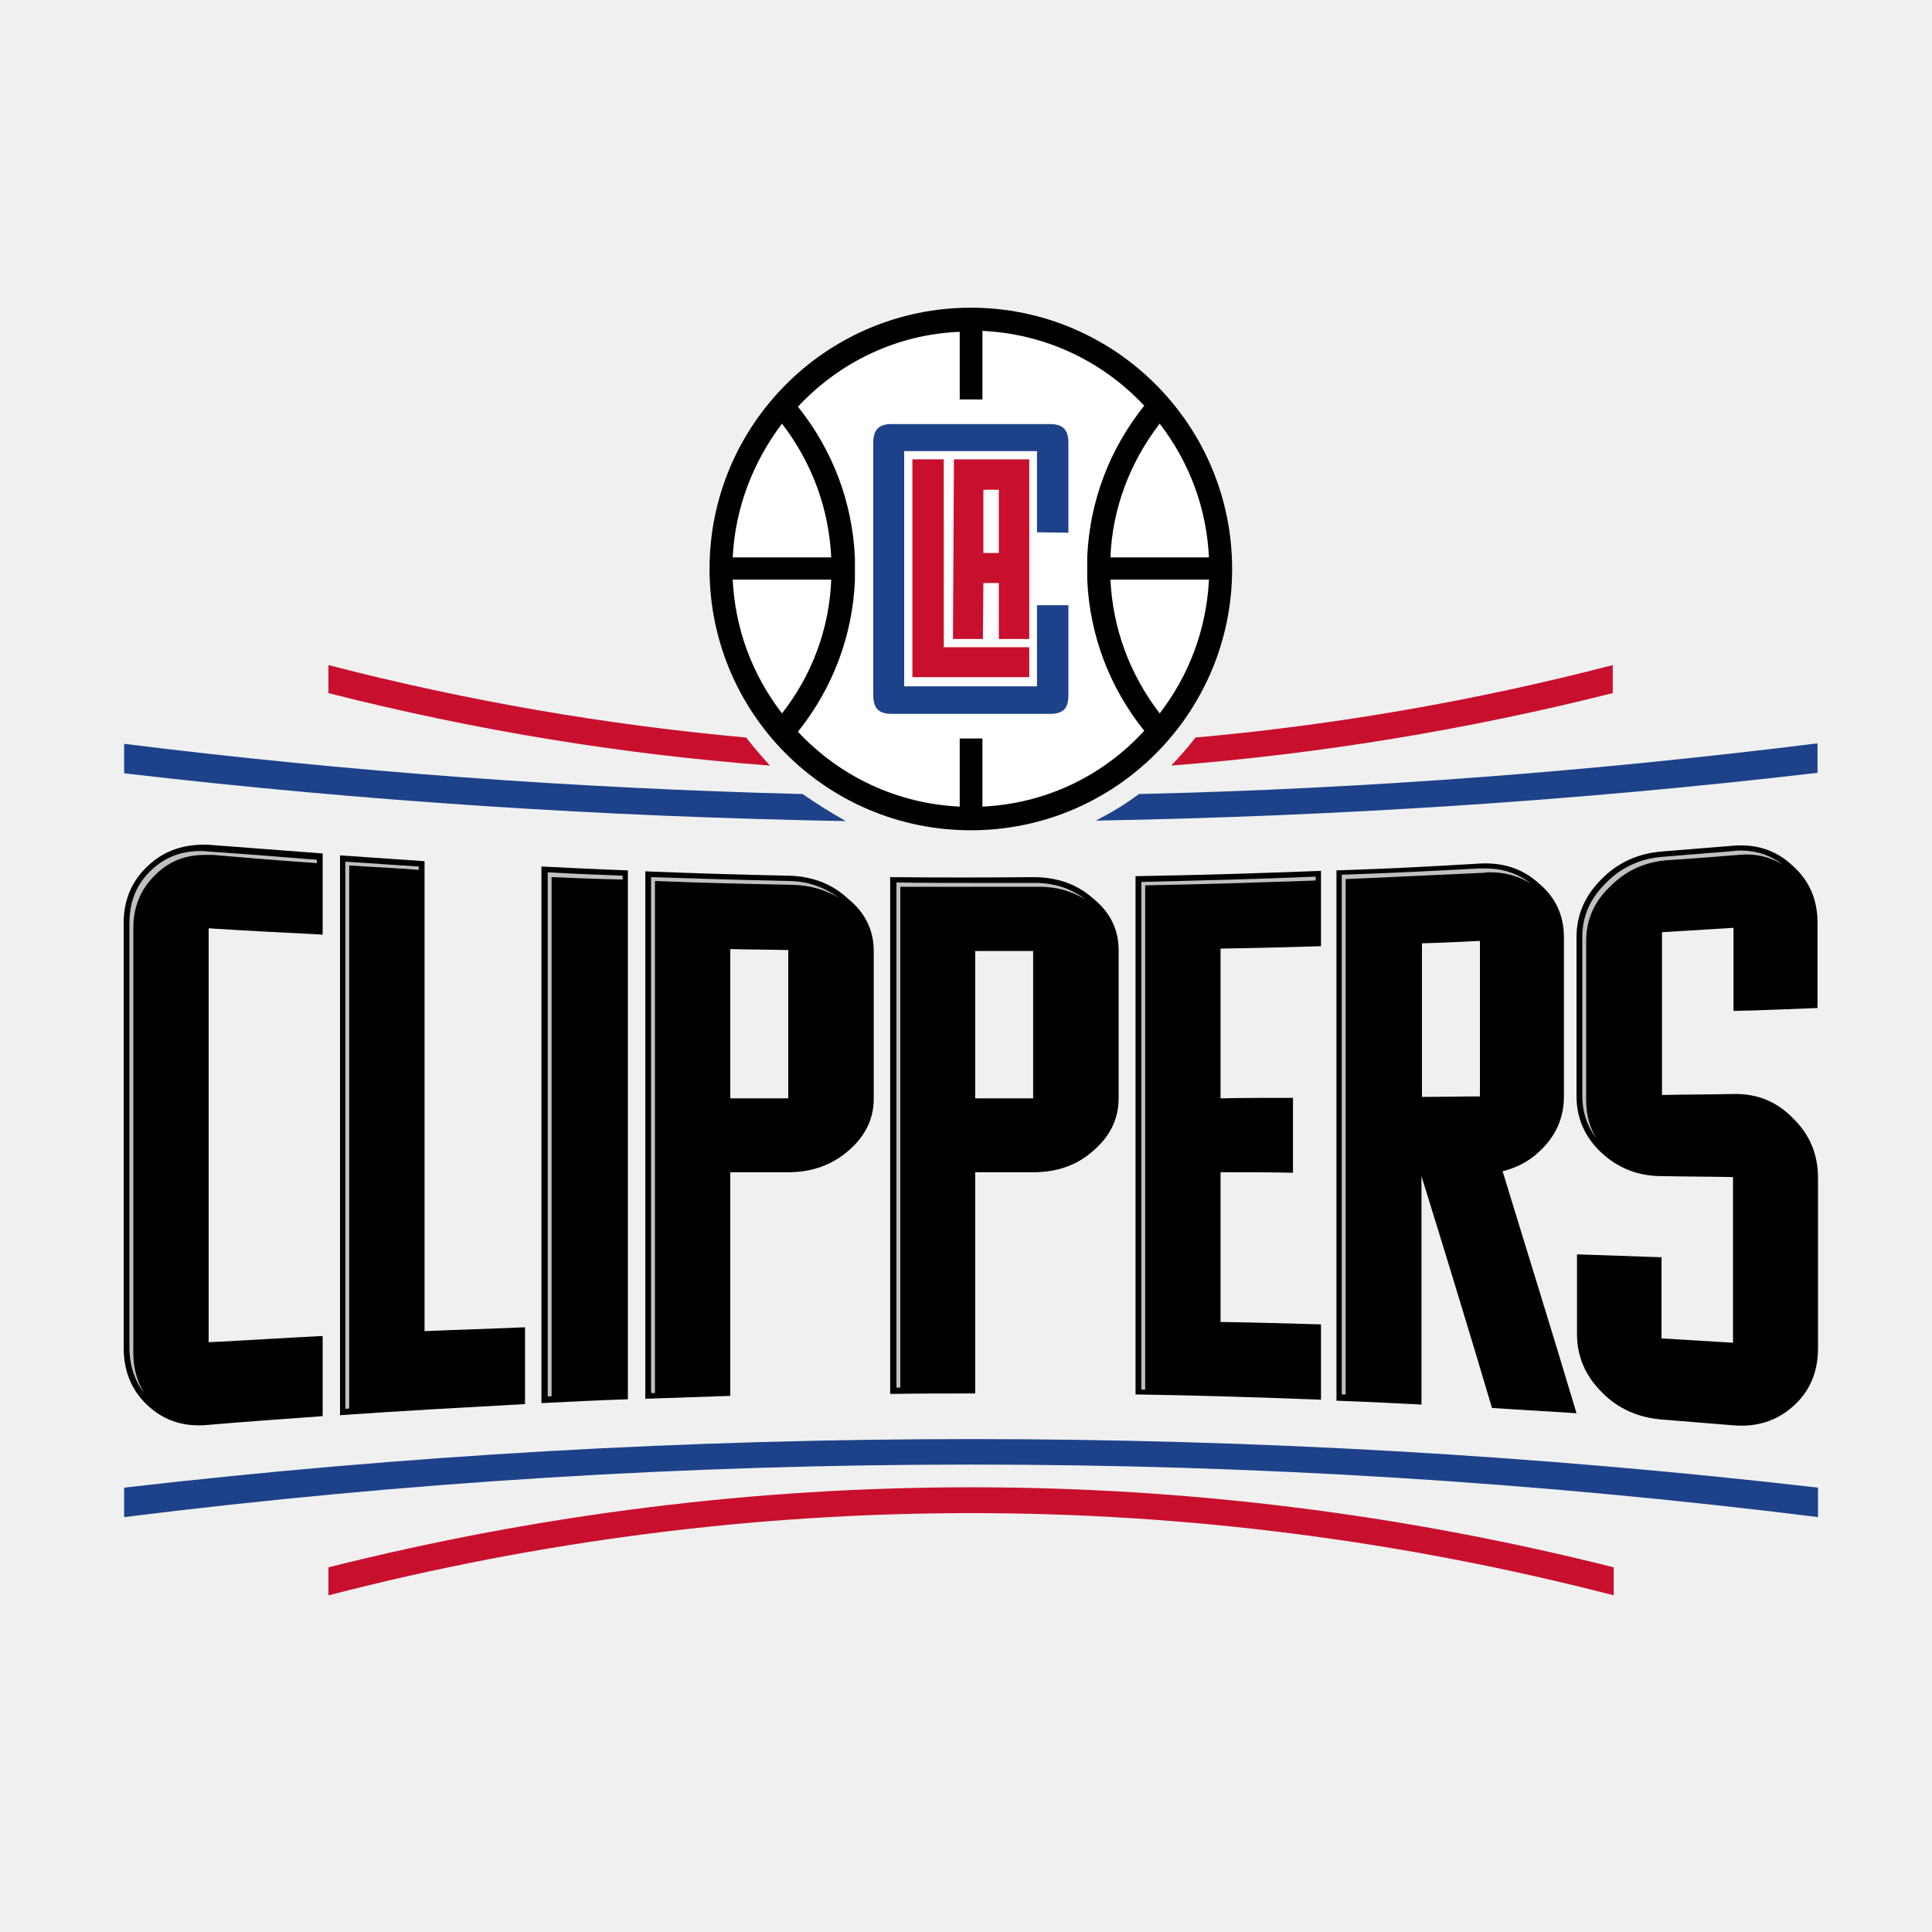
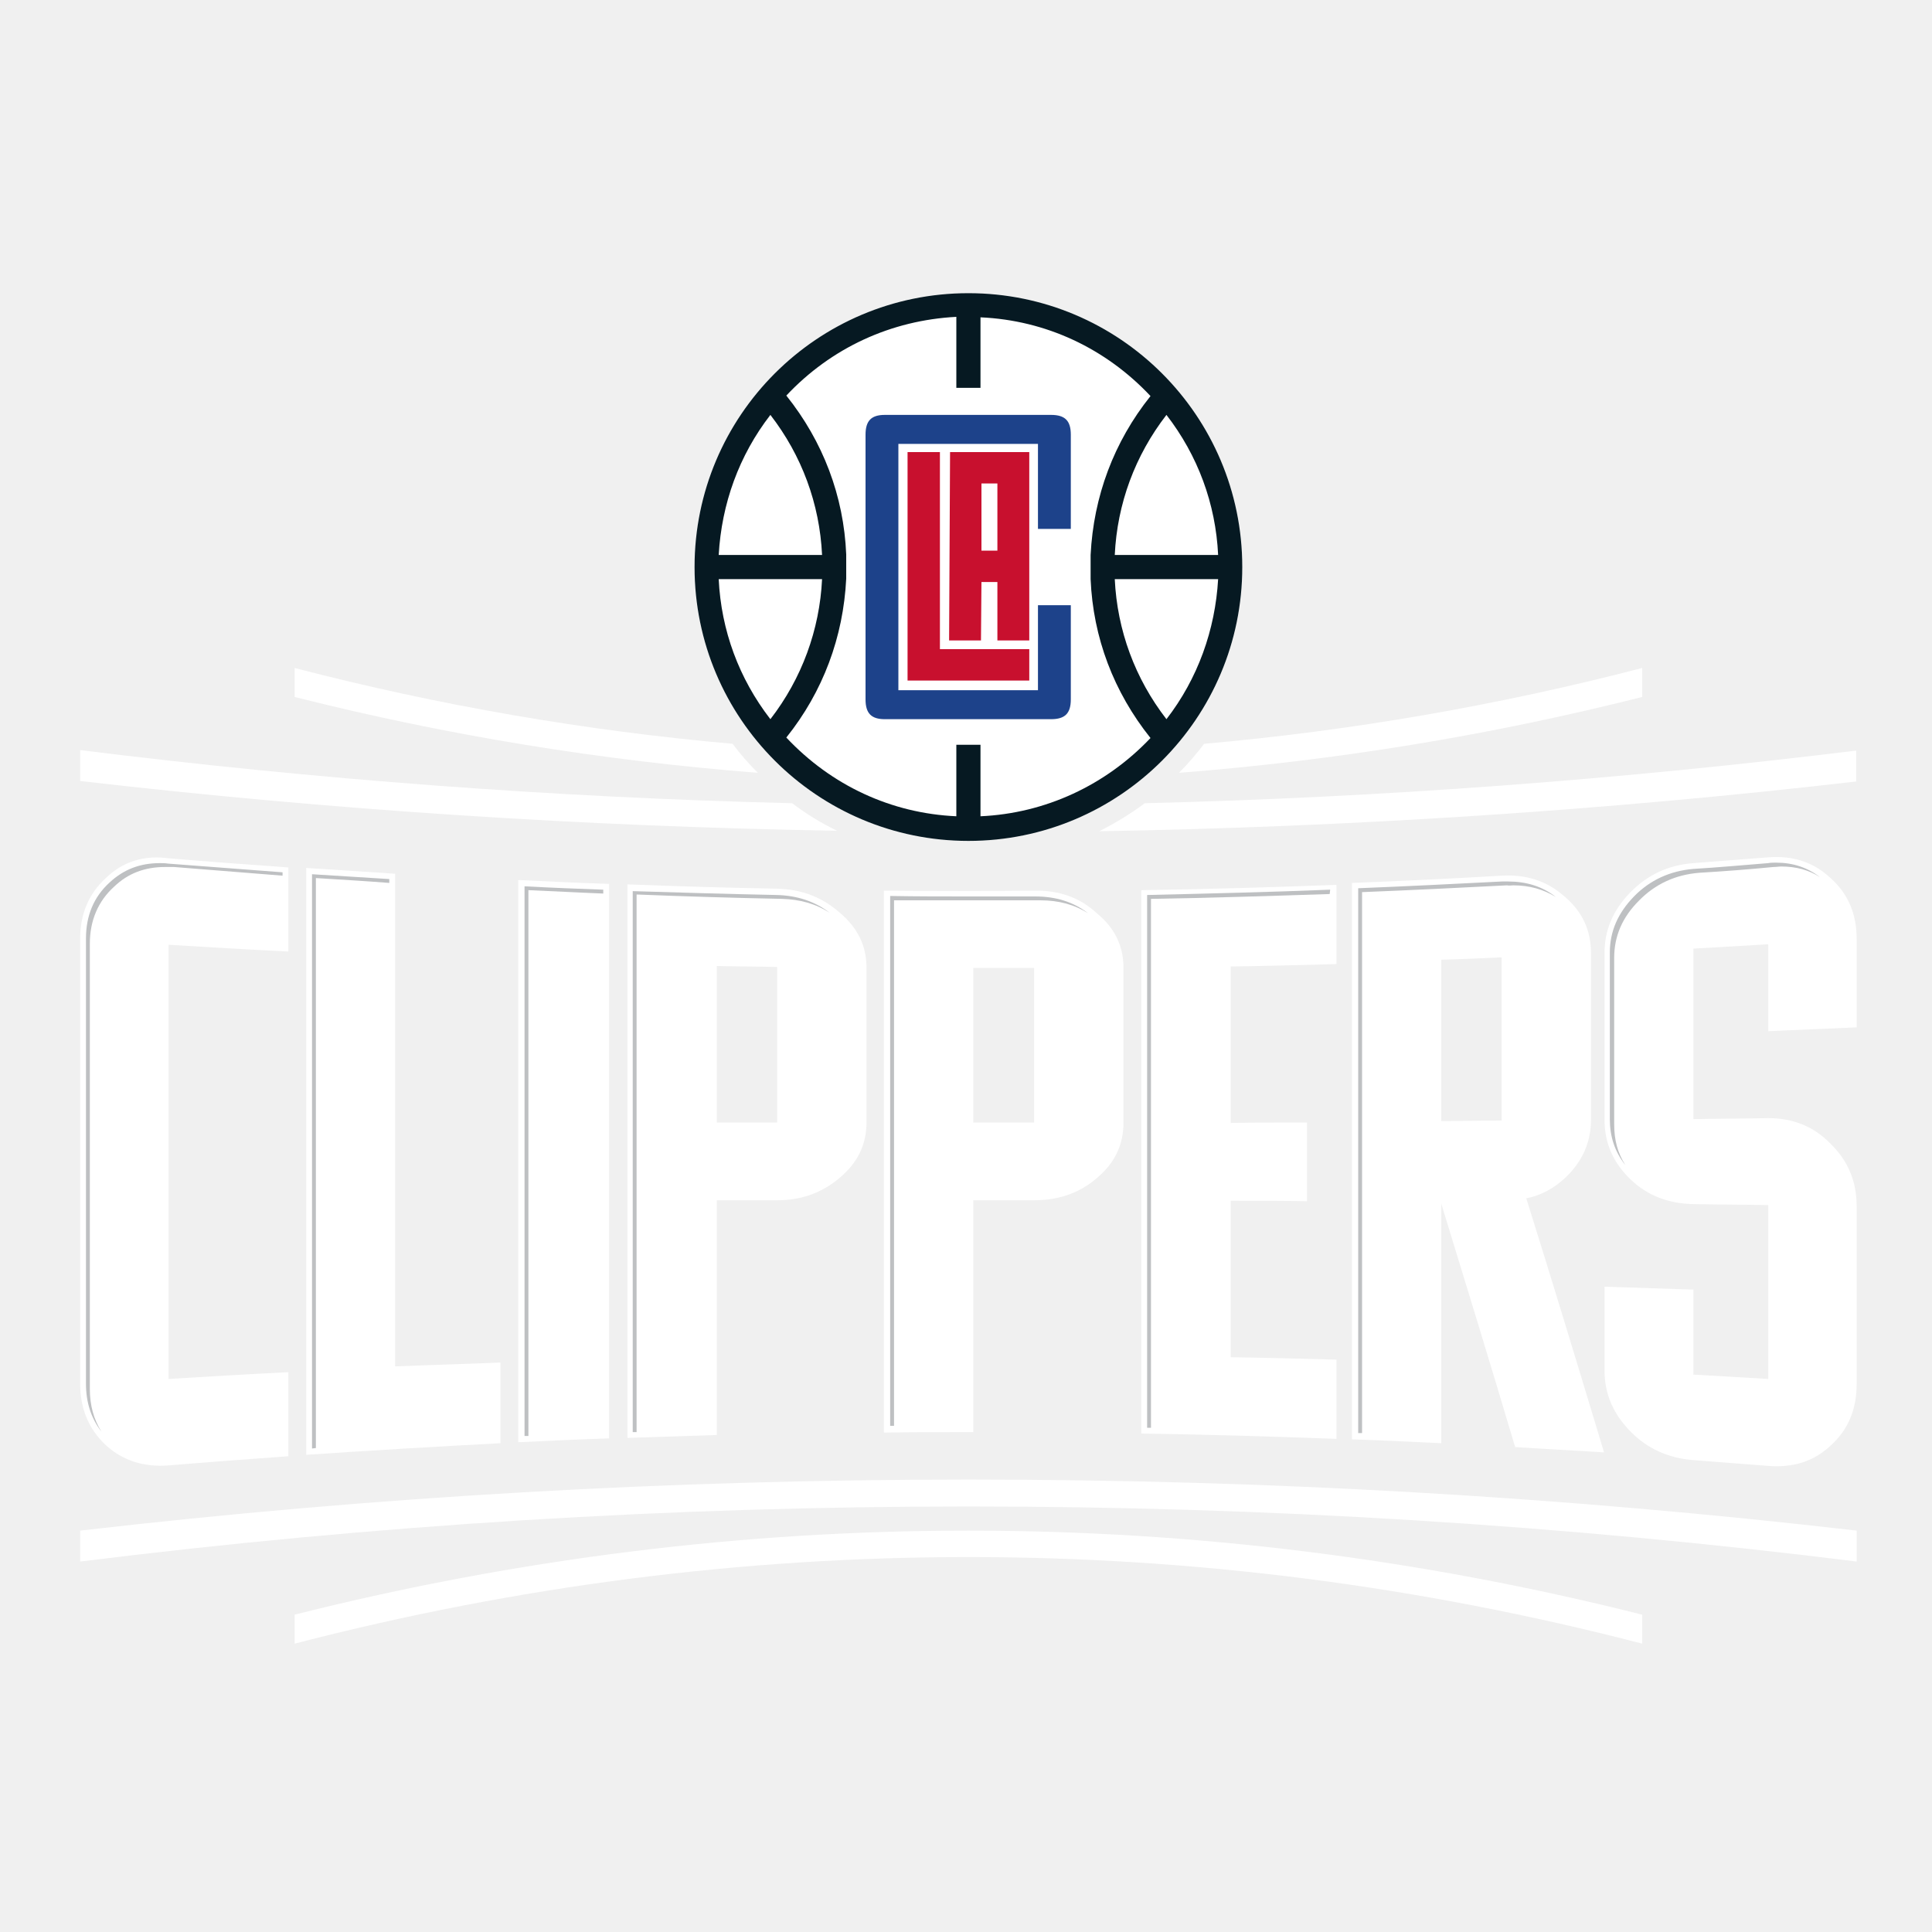
<svg xmlns="http://www.w3.org/2000/svg" version="1.1" id="Layer_1" x="0px" y="0px" viewBox="0 0 400 400" style="enable-background:new 0 0 400 400;" xml:space="preserve">
  <style type="text/css">
- 	.st0{fill:#BEC0C2;}
- 	.st1{fill:#1D428A;}
- 	.st2{fill:#C8102E;}
- 	.st3{fill:#FFFFFF;}
+ 	.st0{fill:#FFFFFF;}
+ 	.st1{fill:#BEC0C2;}
+ 	.st2{fill:#061922;}
+ 	.st3{fill:#C8102E;}
+ 	.st4{fill:#1D428A;}
</style>
  <g>
-     <path d="M30.7,179.2c-3.4,3.1-5.1,7.1-5.1,12V279c0,5,1.7,9,5.1,12.1s7.5,4.4,12.5,3.9c7.9-0.7,15.7-1.2,23.6-1.8v-16.6   c-7.9,0.4-15.7,0.9-23.6,1.3c0-28.6,0-57.1,0-85.7c7.9,0.5,15.7,0.9,23.6,1.3v-16.8c-7.9-0.6-15.7-1.2-23.6-1.8   C38.3,174.7,34.1,176,30.7,179.2" />
-     <path d="M87.9,178.3c-5.8-0.4-11.7-0.8-17.5-1.2V293c12.7-0.9,25.6-1.6,38.3-2.3v-15.9c-6.9,0.3-13.9,0.5-20.8,0.8V178.3z" />
-     <path d="M112.1,290.5c5.9-0.3,12-0.6,17.9-0.8c0-36.5,0-72.9,0-109.5c-5.9-0.2-12-0.5-17.9-0.8V290.5z" />
-     <path d="M163.2,181.3c-9.9-0.2-19.7-0.5-29.6-0.9v109.2c5.8-0.2,11.8-0.4,17.6-0.6v-46.3c4,0,8,0,12,0c4.9,0,9-1.5,12.4-4.4   c3.5-3,5.3-6.6,5.3-10.8v-30.6c0-4.2-1.7-7.9-5.3-10.8C172.2,182.9,168,181.4,163.2,181.3 M163.2,227.4c-4,0-8,0-12,0v-30.9   c4,0.1,8,0.1,12,0.2V227.4z" />
-     <path d="M318.6,238.5c3.5-3.2,5.2-7,5.2-11.6v-32.8c0-4.5-1.7-8.3-5.2-11.2c-3.4-3.1-7.5-4.4-12.4-4.1c-9.9,0.6-19.6,1.1-29.5,1.4   V290c5.8,0.2,11.7,0.5,17.6,0.8v-47.3c4.9,15.8,9.8,31.8,14.6,48c5.8,0.4,11.7,0.7,17.5,1.1c-5.1-17.1-10.3-33.7-15.3-50.1   C313.9,241.8,316.5,240.5,318.6,238.5 M294.4,195.3c4-0.1,8-0.3,12-0.5c0,10.7,0,21.5,0,32.2c-3.9,0-8,0.1-12,0.1V195.3z" />
-     <path d="M213.9,181.6c-9.9,0.1-19.7,0.1-29.6,0v107c5.8-0.1,11.8-0.1,17.6-0.1v-45.8c4,0,8,0,12,0c4.9,0,9-1.4,12.4-4.4   c3.5-3,5.3-6.6,5.3-10.9c0-10.3,0-20.4,0-30.7c0-4.2-1.7-7.8-5.3-10.7C222.9,183,218.8,181.6,213.9,181.6 M213.9,227.4   c-4,0-8,0-12,0v-30.5c4,0,8,0,12,0V227.4z" />
-     <path d="M235.1,288.7c12.8,0.2,25.7,0.6,38.4,1.1v-15.6c-6.9-0.2-13.9-0.4-20.8-0.5v-31c4,0,11.1,0,15,0.1c0-5.2,0-10.4,0-15.5   c-4,0-11.1,0-15,0.1v-31c7-0.1,13.9-0.3,20.8-0.5v-15.6c-12.8,0.5-25.7,0.9-38.4,1.1C235.1,217.1,235.1,253,235.1,288.7" />
-     <path d="M376.3,208.7v-17.6c0-4.9-1.7-8.8-5.2-11.9c-3.4-3.2-7.5-4.5-12.3-4.1c-4.9,0.4-9.9,0.8-14.8,1.2   c-4.9,0.4-9.1,2.3-12.5,5.8c-3.4,3.4-5.1,7.4-5.1,11.9v32.9c0,4.6,1.7,8.5,5.1,11.7c3.4,3.2,7.6,4.9,12.5,4.9   c4.9,0.1,9.9,0.1,14.8,0.2c0,11.4,0,22.8,0,34.3c-4.9-0.3-9.9-0.6-14.8-0.9v-16.8c-5.8-0.2-11.7-0.4-17.5-0.6v16.5   c0,4.6,1.7,8.6,5.1,12c3.4,3.5,7.6,5.3,12.5,5.7c4.9,0.4,9.9,0.8,14.8,1.2c4.8,0.4,8.9-0.9,12.3-3.9c3.5-3.1,5.2-7.1,5.2-12.1   v-35.2c0-4.9-1.7-9-5.2-12.4c-3.4-3.5-7.5-5.1-12.3-5c-4.9,0.1-9.9,0.1-14.8,0.2V193c4.9-0.3,9.9-0.6,14.8-0.9c0,5.8,0,11.4,0,17.2   C364.7,209.2,370.6,208.9,376.3,208.7" />
    <g>
-       <path class="st0" d="M44.1,177c6.9,0.6,14.2,1.2,21.5,1.7V178c-7.5-0.6-15-1.2-22.5-1.7c-0.6-0.1-1.1-0.1-1.6-0.1    c-3.9,0-7.2,1.2-10,3.8c-3.2,2.9-4.7,6.6-4.7,11.1V279c0,3.7,1.1,6.9,3.1,9.5c-1.5-2.4-2.3-5.2-2.3-8.4v-87.9    c0-4.6,1.6-8.3,4.8-11.3c2.8-2.7,6.1-3.9,10.1-3.9C43,177,43.5,177,44.1,177" />
-       <path class="st0" d="M86.7,180.1v-0.7c-5.1-0.3-10.2-0.7-15.2-1v113.3l0.8-0.1V179.2h0.1C77,179.5,81.8,179.7,86.7,180.1" />
-       <path class="st0" d="M128.9,182.1v-0.8c-5.1-0.2-10.4-0.4-15.5-0.7v108.5h0.8V181.6h0.1C119.1,181.8,123.9,182,128.9,182.1" />
-       <path class="st0" d="M164.2,183.2c3.5,0.1,6.7,1,9.5,2.7c-3-2.2-6.5-3.5-10.5-3.5c-9.4-0.2-19-0.5-28.4-0.8v106.8h0.8V182.4h0.1    C145.1,182.8,154.8,183,164.2,183.2" />
-       <path class="st0" d="M308.5,180.6c3.2,0,5.9,0.8,8.4,2.3c-2.7-2.1-5.8-3.1-9.4-3.1c-0.4,0-0.8,0-1.2,0c-9.3,0.5-18.9,1-28.5,1.3    v107.6h0.8V182h0.1c9.6-0.4,19.3-0.9,28.6-1.3C307.8,180.6,308.2,180.6,308.5,180.6" />
-       <path class="st0" d="M202.1,183.6c4.3,0,8.7,0,12.9,0h0.2c3.6,0,6.7,0.9,9.5,2.6c-3-2.3-6.4-3.4-10.5-3.4h-0.2    c-4.3,0-8.7,0-12.9,0c-5.1,0-10.3,0-15.5-0.1v104.6h0.8V183.6h0.1C191.6,183.6,196.9,183.6,202.1,183.6" />
-       <path class="st0" d="M272.4,181.5c-12,0.5-24.1,0.8-36.1,1.1v105.1h0.8V183.3h0.1c11.6-0.2,23.5-0.6,35.2-1L272.4,181.5    L272.4,181.5z" />
-       <path class="st0" d="M359.9,177c0.5,0,1.1-0.1,1.5-0.1c2.9,0,5.4,0.7,7.7,2.1c-2.5-1.9-5.4-2.9-8.7-2.9c-0.5,0-1.1,0-1.5,0.1    c-4.9,0.4-9.9,0.8-14.8,1.2c-4.6,0.4-8.5,2.2-11.7,5.5c-3.2,3.2-4.8,6.8-4.8,11v32.9c0,3.5,1,6.4,3,9c-1.5-2.3-2.2-5-2.2-8v-32.9    c0-4.3,1.5-8,4.8-11.2c3.3-3.4,7.2-5.2,11.9-5.6C350,177.8,355,177.4,359.9,177" />
+       <path class="st0" d="M21.9,181.8c-3.5,3.2-5.3,7.4-5.3,12.5v92.2c0,5.2,1.8,9.4,5.3,12.7c3.5,3.2,7.9,4.6,13,4.2    c8.3-0.7,16.5-1.3,24.8-1.9v-17.4c-8.3,0.4-16.5,0.9-24.8,1.4c0-30,0-59.9,0-89.9c8.3,0.5,16.5,1,24.8,1.4v-17.4    c-8.3-0.6-16.5-1.2-24.8-1.9C29.8,177,25.4,178.4,21.9,181.8" />
+       <path class="st0" d="M81.8,180.9c-6.1-0.4-12.3-0.8-18.4-1.2v121.5c13.4-0.9,26.8-1.7,40.2-2.4v-16.7c-7.3,0.3-14.5,0.5-21.8,0.8    V180.9z" />
+       <path class="st0" d="M107.3,298.6c6.3-0.3,12.5-0.6,18.8-0.8c0-38.3,0-76.5,0-114.8c-6.3-0.2-12.5-0.5-18.8-0.8V298.6z" />
+       <path class="st0" d="M160.9,184c-10.3-0.2-20.7-0.5-31-0.9v114.6c6.2-0.2,12.3-0.4,18.5-0.6v-48.6c4.2,0,8.4,0,12.5,0    c5.1,0,9.4-1.6,13-4.7c3.7-3.1,5.5-6.9,5.5-11.4v-32.1c0-4.4-1.8-8.2-5.5-11.3C170.3,185.8,166,184.1,160.9,184 M160.9,232.4    c-4.2,0-8.4,0-12.5,0V200c4.2,0.1,8.4,0.1,12.5,0.2V232.4z" />
+       <path class="st0" d="M323.9,244c3.6-3.3,5.5-7.4,5.5-12.2v-34.4c0-4.8-1.8-8.7-5.5-11.8c-3.6-3.2-7.9-4.6-13-4.3    c-10.3,0.6-20.6,1.1-31,1.5V298c6.2,0.2,12.3,0.5,18.5,0.8v-49.6c5.1,16.6,10.2,33.3,15.3,50.4c6.1,0.4,12.3,0.7,18.4,1.1    c-5.4-17.9-10.7-35.4-16.1-52.6C319,247.5,321.6,246.1,323.9,244 M298.4,198.7c4.2-0.1,8.3-0.3,12.5-0.5c0,11.3,0,22.5,0,33.8    c-4.2,0-8.3,0.1-12.5,0.1V198.7z" />
+       <path class="st0" d="M214.1,184.4c-10.4,0.1-20.7,0.1-31.1,0v112.2c6.2-0.1,12.3-0.1,18.5-0.1v-48c4.2,0,8.4,0,12.6,0    c5.1,0,9.4-1.5,13-4.6c3.7-3.1,5.5-6.9,5.5-11.4c0-10.7,0-21.4,0-32.2c0-4.4-1.8-8.2-5.5-11.2    C223.6,185.8,219.2,184.3,214.1,184.4 M214.1,232.4c-4.2,0-8.4,0-12.6,0v-32c4.2,0,8.4,0,12.6,0V232.4z" />
+       <path class="st0" d="M236.3,296.8c13.5,0.2,26.9,0.6,40.4,1.1v-16.4c-7.3-0.2-14.6-0.4-21.9-0.5v-32.4c4.2,0,11.6,0,15.8,0.1    c0-5.4,0-10.9,0-16.3c-4.2,0-11.6,0-15.8,0.1v-32.4c7.3-0.1,14.6-0.3,21.9-0.5v-16.4c-13.4,0.5-26.9,0.9-40.4,1.1    C236.3,221.6,236.3,259.2,236.3,296.8" />
+       <path class="st0" d="M384.4,212.7v-18.4c0-5.1-1.8-9.3-5.4-12.5c-3.5-3.3-7.8-4.7-12.9-4.3c-5.2,0.4-10.3,0.8-15.5,1.2    s-9.5,2.4-13.1,6.1c-3.5,3.6-5.3,7.7-5.3,12.5v34.5c0,4.9,1.8,8.9,5.3,12.3c3.5,3.4,7.9,5.1,13.1,5.2c5.2,0.1,10.3,0.1,15.5,0.2    c0,12,0,24,0,36c-5.2-0.3-10.3-0.6-15.5-0.9V267c-6.1-0.2-12.3-0.4-18.4-0.6v17.3c0,4.9,1.8,9,5.3,12.6s7.9,5.6,13.1,6    s10.3,0.8,15.5,1.2c5.1,0.4,9.4-0.9,12.9-4.2c3.6-3.2,5.4-7.5,5.4-12.7v-36.9c0-5.1-1.8-9.4-5.4-12.9c-3.5-3.6-7.8-5.3-12.9-5.3    c-5.2,0.1-10.3,0.1-15.5,0.2v-35.3c5.2-0.3,10.3-0.6,15.5-0.9c0,6,0,12,0,18C372.2,213.2,378.3,213,384.4,212.7" />
    </g>
-     <path class="st1" d="M25.7,314.1c116.2-14.5,234.5-14.5,350.7,0V308c-116.2-13.4-234.5-13.4-350.7,0   C25.7,308,25.7,314.1,25.7,314.1z" />
-     <path class="st2" d="M68,330.3c87.8-22.7,178.3-22.7,266.1,0v-5.8c-87.8-22.1-178.2-22.1-266.1,0C68,326.5,68,328.4,68,330.3" />
-     <path class="st1" d="M166.2,164.4c-47-1.2-93.9-4.6-140.5-10.4v6.1c49.6,5.8,99.5,9,149.4,9.9C172,168.2,169,166.4,166.2,164.4" />
-     <path class="st1" d="M235.8,164.4c-2.8,2.1-5.8,3.9-8.9,5.5c49.9-0.9,99.9-4.1,149.4-9.9v-6.1C329.7,159.7,282.9,163.3,235.8,164.4   " />
-     <path class="st2" d="M154.5,152.7c-28.9-2.6-57.9-7.6-86.5-15c0,1.9,0,3.8,0,5.8c30.3,7.7,60.8,12.7,91.4,15   C157.7,156.6,156,154.7,154.5,152.7" />
-     <path class="st2" d="M247.5,152.7c-1.5,2-3.2,3.9-5,5.8c30.7-2.4,61.2-7.4,91.4-15v-5.8C305.4,145.1,276.5,150.1,247.5,152.7" />
-     <path class="st3" d="M146.9,117.7c0-29.8,24.2-54.1,54.1-54.1c29.8,0,54.1,24.2,54.1,54.1s-24.2,54.1-54.1,54.1   C171.2,171.8,146.9,147.6,146.9,117.7" />
-     <path d="M201,63.7c-29.8,0-54.1,24.2-54.1,54.1s24.2,54.1,54.1,54.1s54.1-24.2,54.1-54.1S230.8,63.7,201,63.7 M240.1,87.7   c6.2,8.1,9.7,17.5,10.2,27.7h-20.4C230.3,105.3,233.9,95.8,240.1,87.7 M161.9,87.7c6.2,8.1,9.7,17.5,10.2,27.7h-20.4   C152.2,105.3,155.8,95.8,161.9,87.7 M161.9,147.7c-6.2-8.1-9.7-17.5-10.2-27.7h20.4C171.7,130.2,168.1,139.8,161.9,147.7    M203.4,167v-14.1h-4.7V167c-12.8-0.6-24.7-6.1-33.5-15.5c7.2-9,11.3-19.8,11.8-31.3v-4.7c-0.5-11.5-4.6-22.3-11.8-31.3   c8.8-9.4,20.7-15,33.5-15.5v14h4.7V68.5c12.8,0.6,24.7,6.1,33.5,15.5c-7.2,9-11.3,19.8-11.8,31.3v4.7c0.5,11.5,4.6,22.3,11.8,31.3   C228.1,160.9,216.2,166.4,203.4,167 M240.1,147.7c-6.2-8.1-9.7-17.5-10.2-27.7h20.4C249.8,130.2,246.2,139.8,240.1,147.7" />
-     <polygon class="st2" points="188.9,95.1 188.9,140.2 213.1,140.2 213.1,134 195.4,134 195.4,95.1  " />
-     <path class="st1" d="M221.2,110.3V91.7c0-2.8-1.2-3.9-3.8-3.9h-32.8c-2.7,0-3.8,1.2-3.8,3.9v52.2c0,2.8,1.2,3.9,3.8,3.9h32.8   c2.8,0,3.8-1.2,3.8-3.9v-18.6h-6.5v16.8h-27.5V93.4h27.5v16.8L221.2,110.3L221.2,110.3z" />
-     <path class="st2" d="M213.1,132.3V95.1h-15.6l-0.2,37.2h6.2l0.1-11.6h3.2v11.6H213.1z M206.8,114.5h-3.2v-13.1h3.2V114.5z" />
+     <g>
+       <path class="st1" d="M36,179.5c7.3,0.6,14.8,1.2,22.5,1.8v-0.7c-7.9-0.6-15.8-1.2-23.7-1.8c-0.6-0.1-1.1-0.1-1.7-0.1    c-4.1,0-7.5,1.3-10.4,4c-3.3,3-4.9,6.9-4.9,11.6v92.2c0,3.9,1.1,7.2,3.2,9.9c-1.6-2.5-2.4-5.5-2.4-8.8v-92.2c0-4.8,1.7-8.8,5-11.8    c2.9-2.8,6.4-4.1,10.6-4.1C34.8,179.5,35.4,179.5,36,179.5" />
+       <path class="st1" d="M80.6,182.8V182c-5.3-0.3-10.7-0.7-16-1v118.9l0.8-0.1v-118h0.1C70.4,182.1,75.5,182.4,80.6,182.8" />
+       <path class="st1" d="M124.9,185v-0.8c-5.4-0.2-10.8-0.4-16.3-0.7v113.8h0.8v-113h0.1C114.5,184.5,119.7,184.8,124.9,185" />
+       <path class="st1" d="M161.9,186.1c3.7,0.1,7,1,9.9,2.9c-3.1-2.4-6.8-3.6-11-3.7c-9.9-0.2-19.9-0.5-29.8-0.8v112h0.8V185.2h0.1    C141.9,185.6,152,185.9,161.9,186.1" />
+       <path class="st1" d="M313.3,183.3c3.3,0,6.2,0.8,8.8,2.4c-2.8-2.2-6.1-3.2-9.9-3.2c-0.4,0-0.8,0-1.2,0c-9.8,0.5-19.8,1-29.8,1.4    v112.8h0.8v-112h0.1c10.1-0.4,20.2-0.9,29.9-1.4C312.5,183.4,312.9,183.3,313.3,183.3" />
+       <path class="st1" d="M201.6,186.4c4.5,0,9.1,0,13.6,0h0.2c3.8,0,7.1,0.9,9.9,2.7c-3.1-2.4-6.7-3.5-11-3.5h-0.2    c-4.6,0-9.1,0-13.6,0c-5.3,0-10.8,0-16.2-0.1v109.7h0.8V186.4h0.1C190.7,186.4,196.2,186.4,201.6,186.4" />
+       <path class="st1" d="M275.4,184.2c-12.5,0.5-25.3,0.8-37.9,1.1v110.3h0.8V186.1h0.1c12.2-0.2,24.6-0.6,36.9-1L275.4,184.2    L275.4,184.2z" />
+       <path class="st1" d="M367.2,179.5c0.6,0,1.1-0.1,1.6-0.1c3,0,5.7,0.7,8,2.2c-2.6-2-5.6-3-9.1-3c-0.5,0-1.1,0-1.6,0.1    c-5.1,0.4-10.4,0.9-15.5,1.2c-4.8,0.4-9,2.3-12.3,5.7s-5,7.2-5,11.6v34.5c0,3.6,1,6.7,3.2,9.5c-1.6-2.5-2.3-5.2-2.3-8.4v-34.5    c0-4.5,1.7-8.4,5.1-11.8c3.4-3.5,7.6-5.4,12.5-5.8C356.8,180.4,362.1,180,367.2,179.5" />
+     </g>
+     <path class="st0" d="M16.6,323.3c121.8-15.2,246-15.2,367.8,0v-6.4c-121.8-14.1-246-14.1-367.8,0C16.6,316.9,16.6,323.3,16.6,323.3   z" />
+     <path class="st0" d="M61,340.3c92.1-23.9,186.9-23.9,279,0v-6c-92.1-23.2-186.9-23.2-279,0C61,336.3,61,338.3,61,340.3" />
+     <path class="st0" d="M164,166.3c-49.3-1.2-98.5-4.9-147.4-11v6.4c52,6,104.3,9.4,156.7,10.3C170,170.4,166.9,168.5,164,166.3" />
+     <path class="st0" d="M237,166.3c-2.9,2.2-6.1,4.1-9.4,5.8c52.4-0.9,104.8-4.3,156.7-10.3v-6.4C335.5,161.4,286.3,165.1,237,166.3" />
+     <path class="st0" d="M151.7,154c-30.4-2.7-60.7-7.9-90.7-15.7c0,2,0,4,0,6c31.7,8,63.8,13.2,95.9,15.7   C155.1,158.2,153.3,156.2,151.7,154" />
+     <path class="st0" d="M249.3,154c-1.6,2.1-3.3,4.1-5.2,6c32.2-2.5,64.2-7.7,95.9-15.7v-6C310,146.1,279.7,151.3,249.3,154" />
+     <path class="st0" d="M143.8,117.4c0-31.3,25.4-56.7,56.7-56.7s56.7,25.4,56.7,56.7s-25.4,56.7-56.7,56.7S143.8,148.7,143.8,117.4" />
+     <path class="st2" d="M200.5,60.7c-31.3,0-56.7,25.4-56.7,56.7s25.4,56.7,56.7,56.7s56.7-25.4,56.7-56.7S231.8,60.7,200.5,60.7    M241.5,85.9c6.5,8.4,10.2,18.4,10.7,29h-21.4C231.3,104.3,235,94.3,241.5,85.9 M159.5,85.9c6.5,8.4,10.2,18.4,10.7,29h-21.4   C149.4,104.3,153,94.3,159.5,85.9 M159.5,148.9c-6.5-8.4-10.2-18.4-10.7-29h21.4C169.7,130.4,166,140.5,159.5,148.9 M203,169v-14.8   h-5V169c-13.5-0.6-25.9-6.4-35.2-16.3c7.6-9.5,11.8-20.8,12.4-32.9v-5c-0.5-12.1-4.8-23.4-12.4-32.9c9.3-9.9,21.7-15.6,35.2-16.3   v14.7h5V65.7c13.5,0.6,25.9,6.4,35.2,16.3c-7.6,9.5-11.8,20.8-12.4,32.9v5c0.5,12.1,4.8,23.4,12.4,32.9   C228.9,162.6,216.4,168.4,203,169 M241.5,148.9c-6.5-8.4-10.2-18.4-10.7-29h21.4C251.6,130.4,248,140.5,241.5,148.9" />
+     <polygon class="st3" points="187.9,93.6 187.9,140.9 213.1,140.9 213.1,134.4 194.6,134.4 194.6,93.6  " />
+     <path class="st4" d="M221.7,109.5V90c0-2.9-1.2-4.1-4.1-4.1h-34.4c-2.8,0-4,1.2-4,4.1v54.8c0,2.9,1.2,4.1,4,4.1h34.4   c2.9,0,4.1-1.2,4.1-4.1v-19.5h-6.8v17.6H186v-51h28.9v17.6C214.9,109.5,221.7,109.5,221.7,109.5z" />
+     <path class="st3" d="M213.1,132.6v-39h-16.4l-0.2,39h6.6l0.1-12.1h3.3v12.1H213.1z M206.5,114h-3.3v-13.9h3.3V114z" />
  </g>
</svg>
